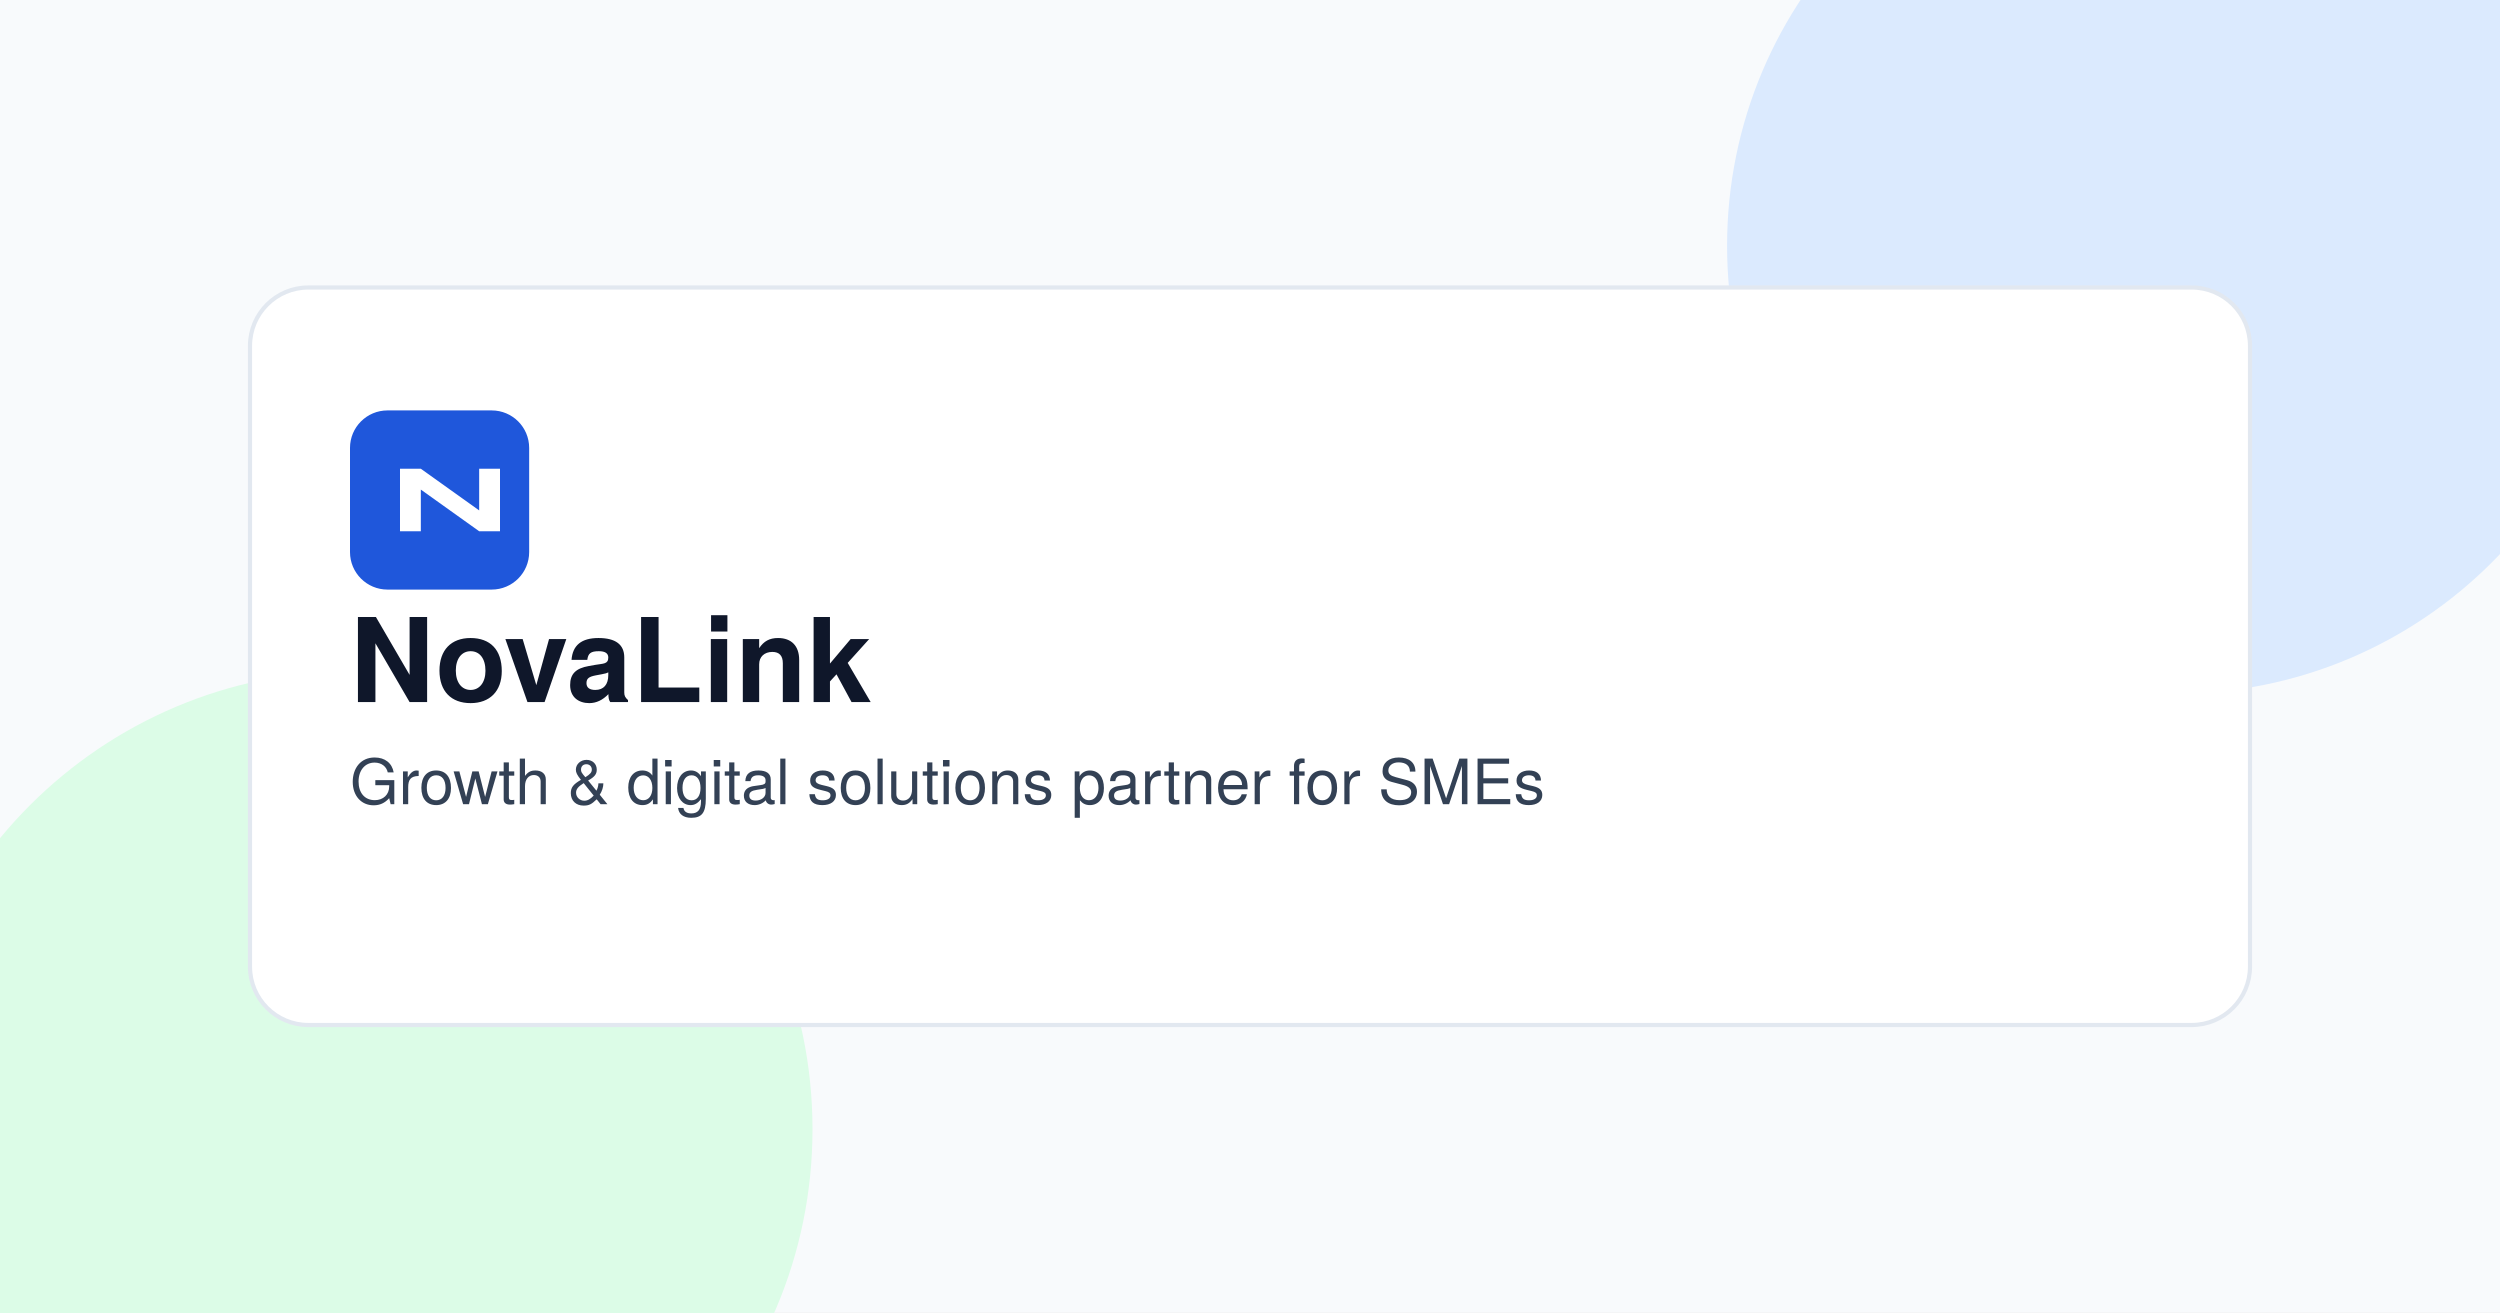
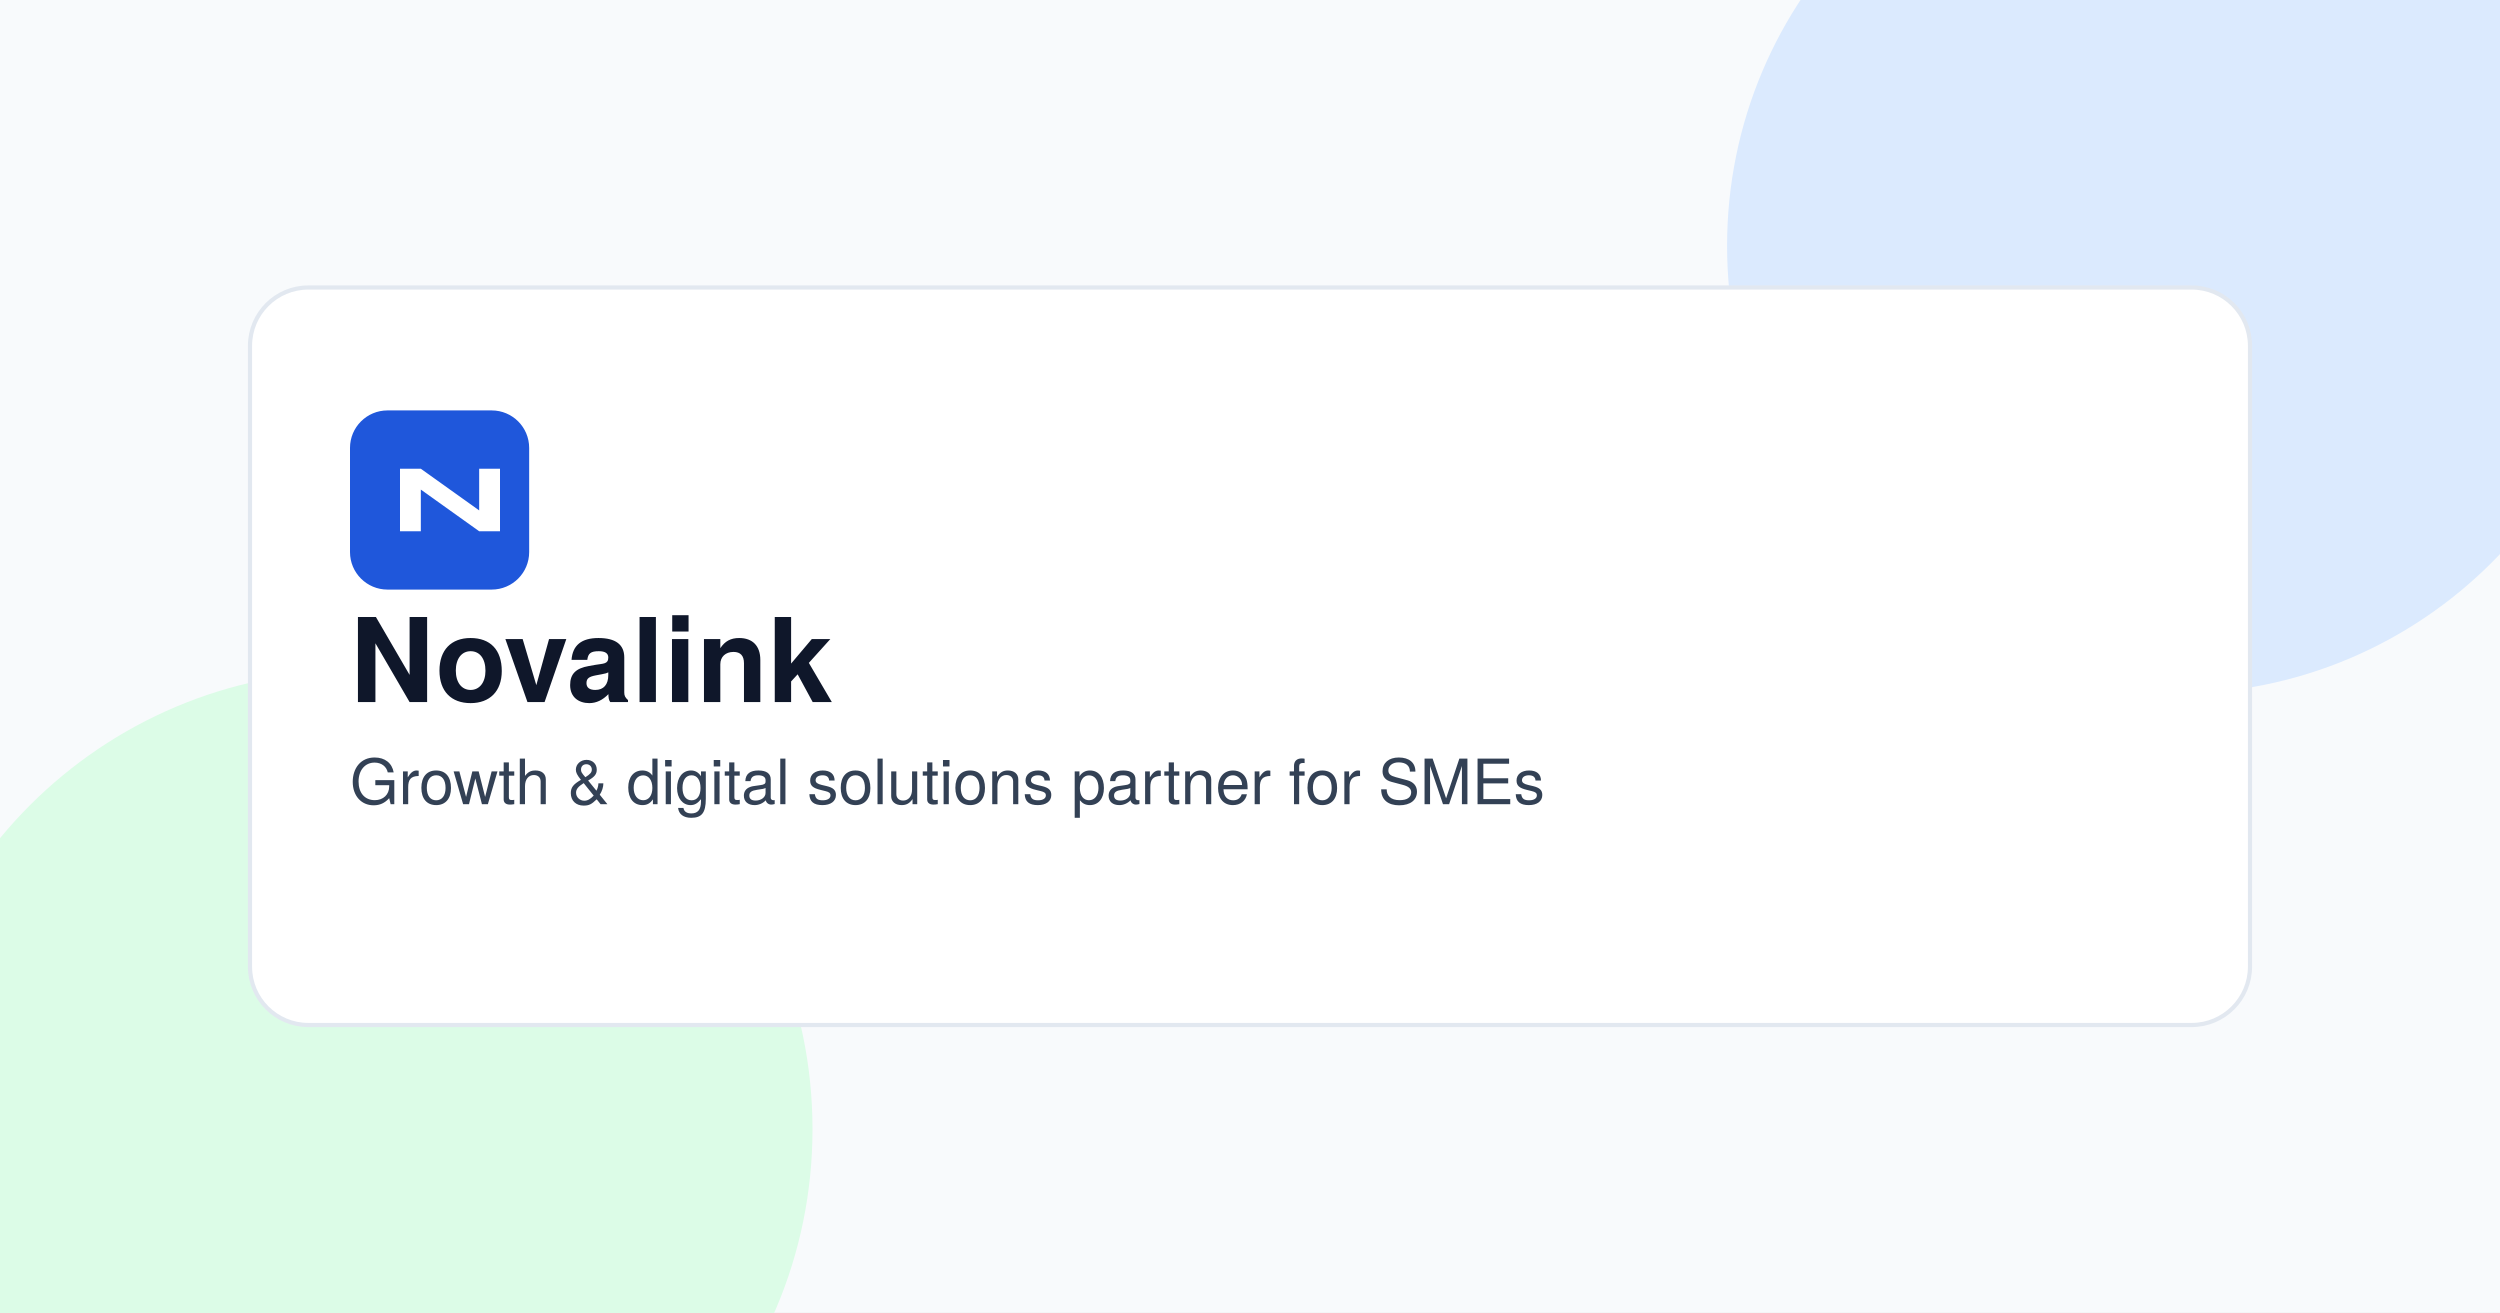
<svg xmlns="http://www.w3.org/2000/svg" width="1200" height="630" viewBox="0 0 1200 630" fill="none">
  <rect width="1200" height="630" fill="#F8FAFC" />
  <circle cx="1044" cy="118" r="215" fill="#DBEAFE" />
  <circle cx="170" cy="542" r="220" fill="#DCFCE7" />
  <rect x="120" y="138" width="960" height="354" rx="28" fill="white" stroke="#E2E8F0" stroke-width="2" />
  <rect x="168" y="197" width="86" height="86" rx="18" fill="#1F57DB" />
  <path d="M192 255V225H202L230 245V225H240V255H230L202 235V255H192Z" fill="white" />
-   <text x="168" y="337" fill="#0F172A" font-size="56" font-family="Avenir Next, Helvetica Neue, sans-serif" font-weight="700">NovaLink</text>
+   <text x="168" y="337" fill="#0F172A" font-size="56" font-family="Avenir Next, Helvetica Neue, sans-serif" font-weight="700">Novalink</text>
  <text x="168" y="386" fill="#334155" font-size="30" font-family="Avenir Next, Helvetica Neue, sans-serif">Growth &amp; digital solutions partner for SMEs</text>
</svg>
